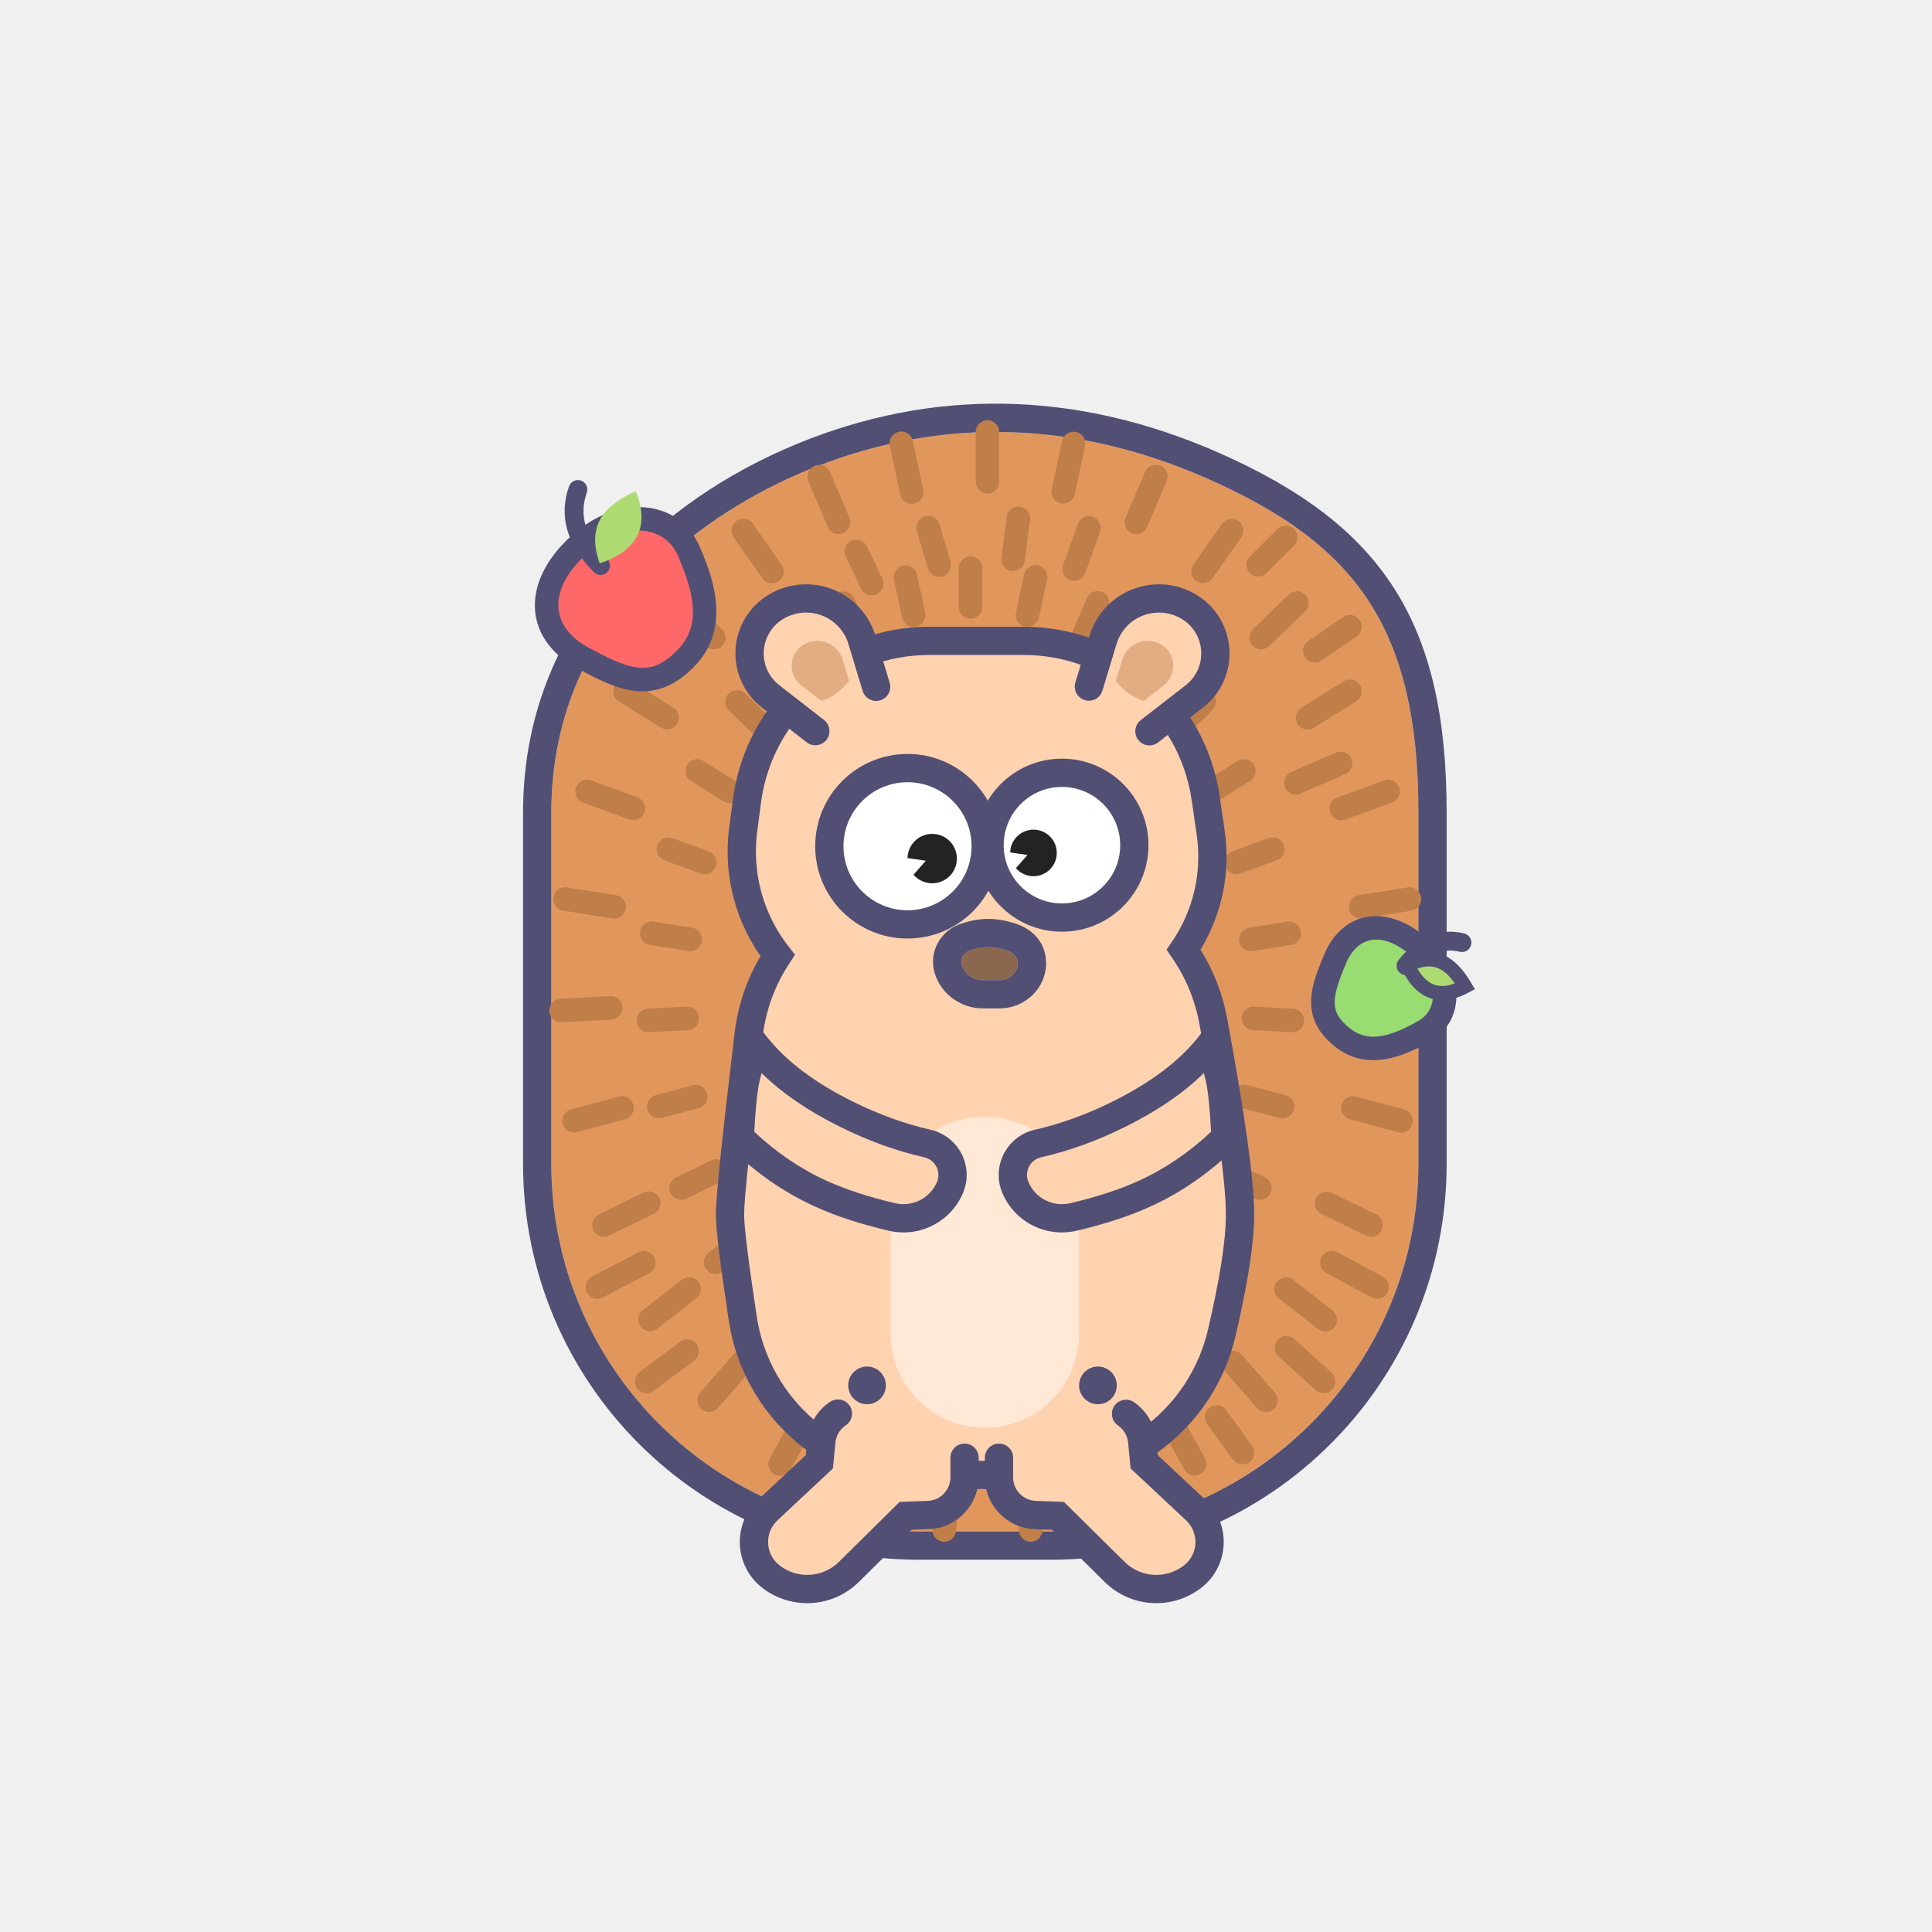
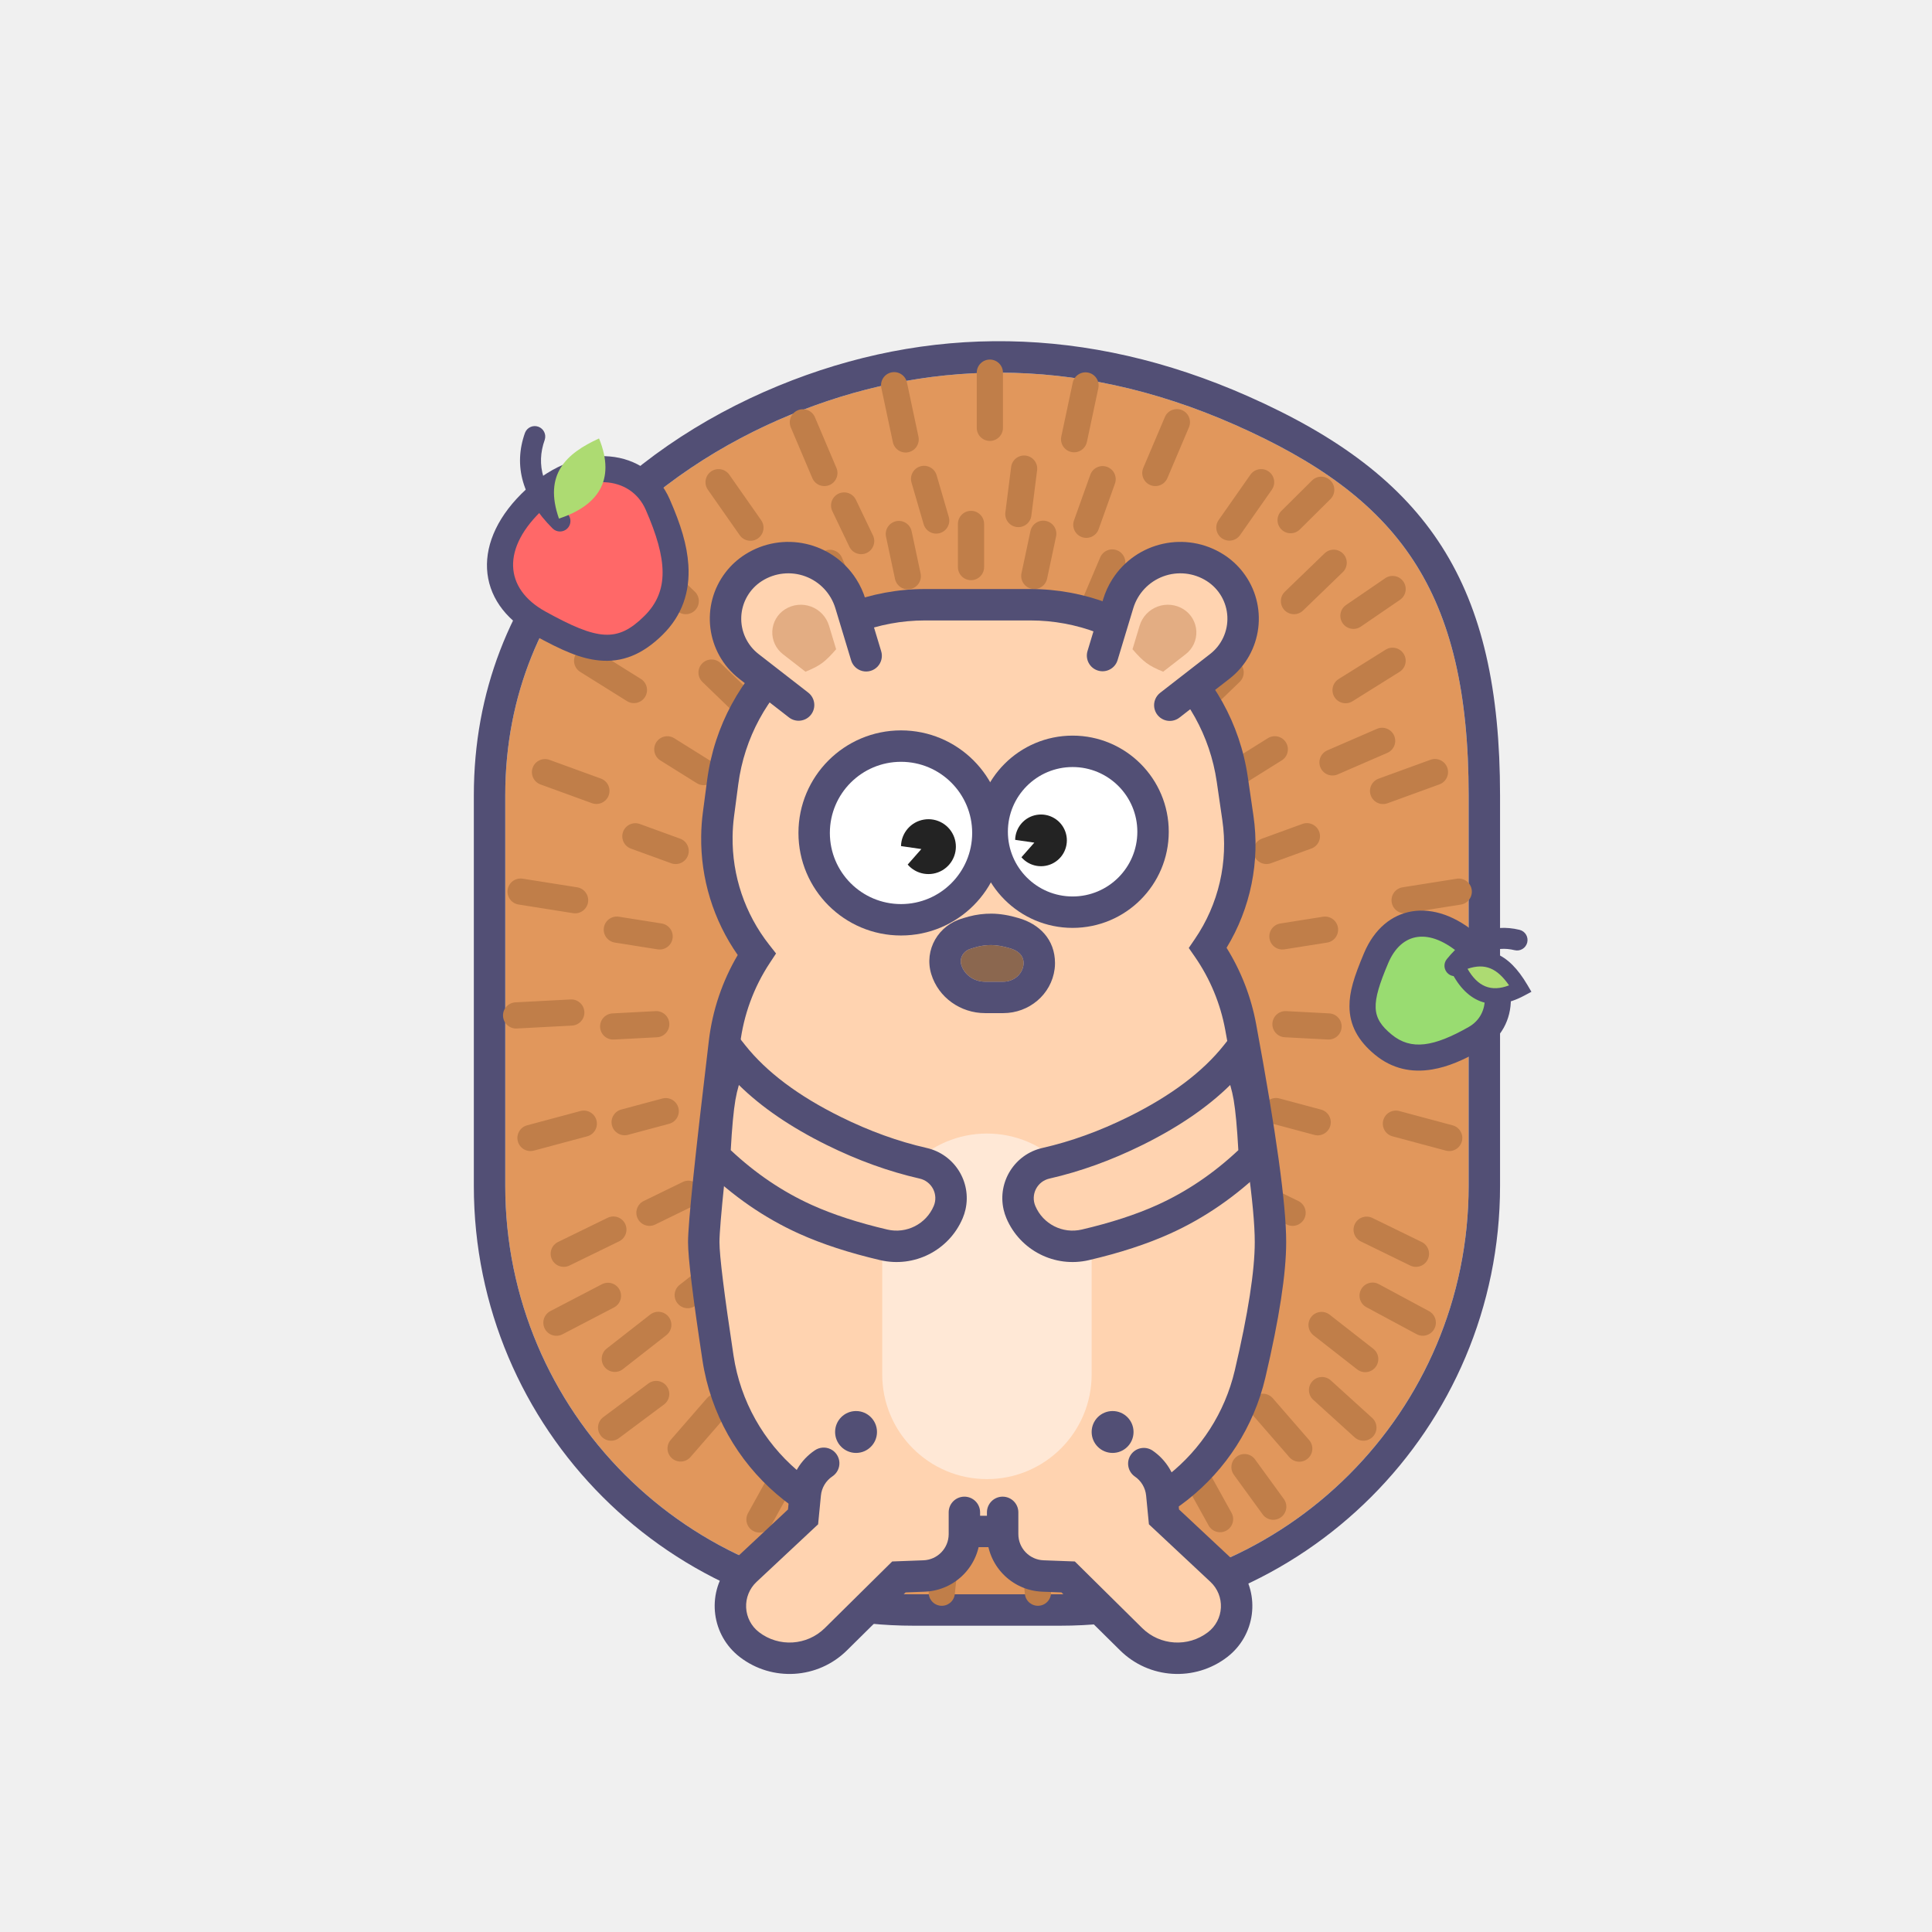
- <svg xmlns="http://www.w3.org/2000/svg" width="800px" height="800px" viewBox="0 0 1024 1024" class="icon" version="1.1">
+ <svg xmlns="http://www.w3.org/2000/svg" width="800px" height="800px" viewBox="51.2 51.2 921.6 921.6" class="icon" version="1.1">
  <path d="M640.382 253.88C718.291 288.348 751.766 332.503 751.766 430.627V616.898c0 107.59-87.22 194.81-194.81 194.81H487.024c-107.59 0-194.81-87.22-194.81-194.81V430.627c0-98.124 73.623-155.838 135.892-181.493s134.369-29.721 212.275 4.745z" fill="#E1975C" />
  <path d="M640.382 253.88c-77.906-34.466-150.004-30.4-212.275-4.745S292.215 332.503 292.215 430.627V616.898c0 107.59 87.22 194.81 194.81 194.81h69.932c107.59 0 194.81-87.22 194.81-194.81V430.627c0-98.124-33.475-142.279-111.384-176.747z m6.064-13.702C732.944 278.446 766.751 330 766.751 430.627V616.898c0 115.869-93.926 209.795-209.795 209.795H487.024c-115.867 0-209.795-93.926-209.795-209.795V430.627c0-49.382 17.248-92.335 48.308-127.795 25.627-29.259 59.792-52.281 96.863-67.554 71.116-29.296 147.166-29.117 224.046 4.9z" fill="#524F75" />
  <path d="M508.149 301.128v20.585a6.244 6.244 0 1 0 12.488 0v-20.585a6.244 6.244 0 0 0-12.488 0z m34.599 3.387l-4.281 20.135a6.244 6.244 0 1 0 12.216 2.595l4.281-20.135a6.244 6.244 0 1 0-12.216-2.595z m33.235 12.648l-8.042 18.946a6.244 6.244 0 1 0 11.491 4.88l8.045-18.949a6.244 6.244 0 1 0-11.494-4.878z m30.92 21.292l-11.808 16.861a6.244 6.244 0 0 0 10.228 7.163l11.808-16.861a6.241 6.241 0 1 0-10.228-7.163z m26.926 29.084l-14.808 14.299a6.244 6.244 0 0 0 8.674 8.984l14.806-14.299a6.244 6.244 0 1 0-8.672-8.984z m22.241 35.748l-17.458 10.909a6.246 6.246 0 0 0 6.619 10.59l17.455-10.909a6.244 6.244 0 0 0-6.616-10.59z m16.424 40.935l-19.346 7.041a6.244 6.244 0 0 0 4.273 11.734l19.341-7.038a6.244 6.244 0 0 0-4.268-11.736z m9.795 44.282l-20.333 3.219a6.241 6.241 0 1 0 1.951 12.333l20.333-3.219a6.241 6.241 0 1 0-1.951-12.333z m3.057 46.102l-20.555-1.079a6.244 6.244 0 1 0-0.654 12.47l20.555 1.079a6.244 6.244 0 0 0 0.654-12.47z m-3.966 45.898l-19.883-5.327a6.244 6.244 0 0 0-3.232 12.063l19.883 5.327a6.244 6.244 0 0 0 3.232-12.063z m-10.849 43.602l-18.502-9.021a6.244 6.244 0 1 0-5.475 11.222l18.499 9.024a6.244 6.244 0 1 0 5.477-11.224z m-17.218 39.924l-16.222-12.673a6.241 6.241 0 1 0-7.687 9.84l16.222 12.673a6.244 6.244 0 1 0 7.687-9.84z m-22.873 34.202l-13.502-15.537a6.244 6.244 0 0 0-9.426 8.192l13.504 15.537a6.244 6.244 0 0 0 9.423-8.192z m-27.678 27.483l-9.978-18.002a6.244 6.244 0 1 0-10.922 6.052l9.978 18.002a6.244 6.244 0 0 0 10.922-6.052z m-31.322 19.426l-6.019-19.686a6.244 6.244 0 0 0-11.941 3.651l6.019 19.686a6.244 6.244 0 1 0 11.941-3.651z m-33.517 10.437l-2.15-20.47a6.246 6.246 0 0 0-12.42 1.304l2.15 20.47a6.244 6.244 0 1 0 12.42-1.304z m-34.639 1.306l2.15-20.47a6.244 6.244 0 1 0-12.42-1.304l-2.15 20.47a6.244 6.244 0 1 0 12.42 1.304z m-33.994-8.092l6.019-19.686a6.249 6.249 0 0 0-4.146-7.797 6.249 6.249 0 0 0-7.797 4.146l-6.019 19.686a6.244 6.244 0 1 0 11.943 3.651z m-32.343-17.023l9.98-18.002a6.244 6.244 0 1 0-10.924-6.052l-9.98 18.002a6.244 6.244 0 1 0 10.924 6.052z m-29.174-25.343l13.504-15.537a6.244 6.244 0 1 0-9.426-8.192l-13.504 15.537a6.244 6.244 0 1 0 9.426 8.192z m-24.608-32.556l16.222-12.673a6.244 6.244 0 1 0-7.687-9.84l-16.222 12.673a6.244 6.244 0 1 0 7.687 9.84z m-19.431-38.54l18.502-9.024a6.244 6.244 0 1 0-5.475-11.222l-18.502 9.021a6.244 6.244 0 0 0 5.475 11.224z m-13.095-42.763l19.883-5.327a6.246 6.246 0 0 0-3.232-12.063l-19.883 5.327a6.246 6.246 0 0 0 3.232 12.063z m-6.546-45.491l20.555-1.079a6.244 6.244 0 0 0-0.652-12.47l-20.555 1.079a6.244 6.244 0 1 0 0.652 12.47z m0.455-46.24l20.333 3.219a6.241 6.241 0 1 0 1.953-12.333l-20.333-3.219a6.244 6.244 0 1 0-1.953 12.333z m7.478-44.879l19.344 7.038a6.241 6.241 0 1 0 4.271-11.734l-19.344-7.041a6.246 6.246 0 0 0-4.271 11.736z m14.076-42.081l17.458 10.909a6.244 6.244 0 0 0 6.619-10.59l-17.455-10.909a6.246 6.246 0 0 0-6.621 10.59z m20.183-37.356l14.808 14.299a6.244 6.244 0 1 0 8.674-8.984l-14.808-14.299a6.244 6.244 0 1 0-8.674 8.984z m25.373-30.902l11.808 16.861a6.244 6.244 0 1 0 10.228-7.163l-11.808-16.861a6.244 6.244 0 1 0-10.228 7.163z m29.654-23.577l8.042 18.949a6.244 6.244 0 1 0 11.494-4.88l-8.042-18.946a6.244 6.244 0 0 0-11.494 4.878z m32.518-14.93l4.278 20.135a6.244 6.244 0 1 0 12.213-2.595l-4.278-20.135a6.244 6.244 0 0 0-12.213 2.595zM517.137 228.961v26.329a6.244 6.244 0 1 0 12.488 0V228.961a6.244 6.244 0 1 0-12.488 0z m45.795 4.693L557.456 259.409a6.244 6.244 0 1 0 12.216 2.597l5.475-25.755a6.244 6.244 0 0 0-12.213-2.597z m43.925 16.496l-10.287 24.236a6.244 6.244 0 0 0 11.496 4.878l10.287-24.239a6.246 6.246 0 0 0-3.307-8.187 6.251 6.251 0 0 0-8.19 3.312z m40.763 27.553l-15.103 21.569a6.241 6.241 0 1 0 10.228 7.163l15.103-21.569a6.244 6.244 0 1 0-10.228-7.163z m35.43 37.456l-18.939 18.292a6.244 6.244 0 1 0 8.674 8.984l18.942-18.292a6.244 6.244 0 1 0-8.677-8.984z m29.129 45.95l-22.326 13.951a6.244 6.244 0 1 0 6.614 10.59l22.331-13.951a6.244 6.244 0 1 0-6.619-10.59z m21.382 52.521l-24.741 9.006a6.244 6.244 0 1 0 4.268 11.736l24.743-9.006a6.244 6.244 0 1 0-4.271-11.736z m12.605 56.727l-26.007 4.118a6.244 6.244 0 0 0 1.953 12.333l26.007-4.118a6.244 6.244 0 0 0-1.953-12.333z m3.631 58.987l-26.294-1.376a6.241 6.241 0 1 0-0.654 12.468l26.294 1.381a6.244 6.244 0 0 0 0.654-12.473z m-5.674 58.658l-25.435-6.816a6.244 6.244 0 0 0-3.232 12.063l25.435 6.816a6.244 6.244 0 0 0 3.232-12.063z m-14.746 55.656l-23.667-11.544a6.246 6.246 0 0 0-5.475 11.224l23.664 11.544a6.244 6.244 0 1 0 5.477-11.224z m-23.172 50.873l-20.747-16.209a6.244 6.244 0 1 0-7.69 9.84l20.75 16.209a6.244 6.244 0 1 0 7.687-9.84z m-30.59 43.52l-17.276-19.871a6.241 6.241 0 1 0-9.423 8.19l17.276 19.873a6.244 6.244 0 1 0 9.423-8.192z m-36.916 34.858l-12.765-23.033a6.244 6.244 0 0 0-10.922 6.054l12.765 23.03a6.244 6.244 0 0 0 10.922-6.052z m-41.669 24.509l-7.697-25.178a6.244 6.244 0 1 0-11.941 3.649l7.697 25.18a6.244 6.244 0 1 0 11.941-3.651z m-44.494 13.027l-2.752-26.187a6.246 6.246 0 0 0-12.42 1.306l2.752 26.184a6.246 6.246 0 0 0 12.42-1.304z m-45.893 1.306l2.752-26.184a6.244 6.244 0 1 0-12.42-1.306l-2.752 26.187a6.246 6.246 0 0 0 12.42 1.304z m-44.971-10.682l7.7-25.18a6.244 6.244 0 1 0-11.943-3.649l-7.697 25.178a6.244 6.244 0 1 0 11.941 3.651z m-42.688-22.106l12.765-23.03a6.244 6.244 0 0 0-10.922-6.054l-12.765 23.033a6.244 6.244 0 1 0 10.922 6.052z m-38.412-32.721l17.276-19.873a6.241 6.241 0 1 0-9.426-8.19l-17.276 19.871a6.244 6.244 0 1 0 9.426 8.192z m-32.328-41.874l20.75-16.209a6.244 6.244 0 1 0-7.687-9.84l-20.75 16.209a6.244 6.244 0 0 0 7.687 9.84z m-25.385-49.487l23.667-11.544a6.244 6.244 0 0 0-5.475-11.224l-23.667 11.544a6.244 6.244 0 0 0 5.475 11.224z m-16.991-54.819l25.435-6.816a6.244 6.244 0 0 0-3.232-12.063l-25.435 6.816a6.244 6.244 0 0 0 3.232 12.063z m-8.252-58.246l26.294-1.381a6.244 6.244 0 1 0-0.652-12.468l-26.297 1.376a6.246 6.246 0 0 0 0.654 12.473z m1.026-59.125l26.007 4.118a6.244 6.244 0 0 0 1.953-12.333l-26.007-4.118a6.244 6.244 0 1 0-1.953 12.333z m10.285-57.327l24.743 9.006a6.246 6.246 0 0 0 4.273-11.736l-24.743-9.006a6.246 6.246 0 0 0-4.273 11.736z m19.034-53.665l22.328 13.951a6.244 6.244 0 1 0 6.619-10.59l-22.328-13.951a6.244 6.244 0 0 0-6.619 10.59z m27.074-47.559l18.942 18.292a6.244 6.244 0 1 0 8.674-8.984l-18.939-18.292a6.244 6.244 0 0 0-8.677 8.984z m33.874-39.274l15.103 21.569a6.244 6.244 0 1 0 10.228-7.163l-15.103-21.569a6.244 6.244 0 1 0-10.228 7.163z m39.496-29.841l10.287 24.239a6.244 6.244 0 0 0 11.496-4.878l-10.287-24.236a6.244 6.244 0 0 0-11.496 4.875zM471.614 236.252l5.475 25.755a6.244 6.244 0 1 0 12.213-2.597L483.83 233.654a6.244 6.244 0 1 0-12.216 2.597zM671.249 303.761l14.718-14.608a6.246 6.246 0 0 0-8.796-8.864l-14.721 14.608a6.244 6.244 0 1 0 8.799 8.864zM700.344 350.106l18.679-12.775a6.236 6.236 0 0 0 1.628-8.679 6.241 6.241 0 0 0-8.679-1.628l-18.679 12.773a6.244 6.244 0 1 0 7.051 10.31zM689.317 420.609l23.674-10.277a6.244 6.244 0 1 0-4.973-11.456l-23.677 10.277a6.244 6.244 0 1 0 4.975 11.456zM677.638 718.928l19.736 17.9a6.241 6.241 0 0 0 8.819-0.432 6.241 6.241 0 0 0-0.43-8.819l-19.736-17.898a6.241 6.241 0 1 0-8.389 9.248zM703.001 674.756l23.937 12.872a6.241 6.241 0 1 0 5.912-10.997l-23.937-12.877a6.244 6.244 0 0 0-5.912 11.002zM639.77 754.693l13.762 18.929a6.244 6.244 0 0 0 10.103-7.34l-13.762-18.929a6.244 6.244 0 0 0-10.103 7.34zM360.488 711.153l-21.511 16.052c-2.762 2.063-3.332 5.977-1.271 8.739s5.977 3.332 8.739 1.271l21.511-16.052c2.762-2.063 3.332-5.977 1.271-8.739s-5.977-3.332-8.739-1.271zM338.315 663.809l-24.569 12.802a6.244 6.244 0 1 0 5.772 11.074l24.569-12.802a6.244 6.244 0 1 0-5.772-11.074zM575.323 303.504l7.747-21.676a6.244 6.244 0 0 0-11.759-4.203l-7.745 21.676a6.244 6.244 0 1 0 11.756 4.203zM543.17 297.192l2.752-21.676a6.244 6.244 0 1 0-12.39-1.568l-2.752 21.676a6.244 6.244 0 1 0 12.39 1.568zM503.756 297.677L498.014 277.979a6.244 6.244 0 1 0-11.988 3.494l5.742 19.698a6.244 6.244 0 1 0 11.988-3.494zM467.681 306.718l-8.239-17.201a6.246 6.246 0 0 0-11.264 5.395l8.239 17.201a6.246 6.246 0 0 0 11.264-5.395z" fill="#C07E49" />
  <path d="M362.851 349.591c17.276-16.986 9.97-39.719 2.1-57.719s-33.717-25.463-58.405-2.81-20.617 46.942 1.868 59.347c22.486 12.408 37.161 18.167 54.437 1.181z" fill="#FF6868" />
  <path d="M367.229 354.044c-9.583 9.423-19.306 13.292-30.265 12.193-8.744-0.877-17.176-4.421-31.567-12.358-27.583-15.223-29.696-44.986-3.072-69.417 25.583-23.477 57.644-19.563 68.346 4.91 5.307 12.136 8.267 21.724 8.891 31.334 0.832 12.86-2.98 24.136-12.333 33.337z m-8.756-8.906c12.096-11.891 11.114-27.076 0.757-50.76-7.031-16.079-28.822-18.739-48.46-0.714-20.55 18.857-19.169 38.338 0.659 49.279 25.093 13.846 34.257 14.768 47.044 2.198z" fill="#524F75" />
  <path d="M321.856 296.211c-11.709-11.706-15.113-23.205-10.802-35.223a4.998 4.998 0 0 0-9.403-3.377c-5.712 15.927-1.136 31.384 13.137 45.663a4.995 4.995 0 1 0 7.068-7.061z" fill="#524F75" />
  <path d="M317.835 298.586c-7.42-21.164 3.489-31.107 19.119-38.238 8.222 20.195-0.859 32.171-19.119 38.238z" fill="#ADDB72" />
  <path d="M711.068 549.516c14.219 11.714 30.835 4.383 43.82-3 12.987-7.383 16.581-27.526-2.518-44.397-19.096-16.871-37.139-11.863-44.736 6.132-7.593 17.992-10.784 29.546 3.434 41.265z" fill="#99DC71" />
  <path d="M707.097 554.334c-8.217-6.768-12.133-14.224-12.173-23.067-0.032-6.948 2.021-13.749 6.956-25.445 9.73-23.047 33.287-27.228 54.624-8.382 20.512 18.12 20.085 43.92 1.469 54.502-8.896 5.058-16.052 8.12-23.482 9.388-10.063 1.723-19.339-0.36-27.393-6.993z m44.706-13.247c10.65-6.052 10.907-21.504-3.564-34.289-15.16-13.387-28.567-11.009-34.856 3.879-8.247 19.543-8.217 25.887 1.656 34.022 9.326 7.682 20.16 5.827 36.764-3.611z" fill="#524F75" />
  <path d="M749.111 515.02c7.65-9.446 15.62-12.748 24.569-10.565a4.995 4.995 0 1 0 2.373-9.706c-12.987-3.172-24.771 1.711-34.706 13.981a4.995 4.995 0 1 0 7.765 6.289z" fill="#524F75" />
  <path d="M746.069 511.416c15.412-7.295 23.802 0.167 30.438 11.419-14.621 7.825-24.401 1.908-30.438-11.419z" fill="#ADDB72" />
  <path d="M771.05 521.236c-5.632-8.117-11.391-10.757-19.808-7.897 4.853 8.467 11.189 11.192 19.808 7.897z m-26.587-13.207c15.67-7.415 26.352-2.22 35.273 12.902l1.983 3.364-3.442 1.843c-15.785 8.442-28.26 3.065-35.623-13.18l-1.521-3.357 3.329-1.573z" fill="#524F75" />
  <path d="M627.357 503.361a87.4 87.4 0 0 0 14.326-62.054l-2.657-18.27C632.055 375.166 591.013 339.668 542.638 339.668H492.507c-48.875 0-90.179 36.217-96.571 84.672L393.93 439.571a89.553 89.553 0 0 0-0.762 10.567 89.11 89.11 0 0 0 18.994 56.265 97.09 97.09 0 0 0-15.38 42.041c-6.586 55.064-9.88 86.82-9.88 95.264 0 7.003 2.263 25.415 6.791 55.244C400.923 746.556 441.849 781.737 489.996 781.737h62.694c45.211 0 84.478-31.11 94.82-75.122 6.486-27.591 9.728-48.56 9.728-62.909 0-17.346-4.738-51.57-14.214-102.675a97.193 97.193 0 0 0-15.667-37.671z" fill="#FFD3B0" />
  <path d="M636.296 503.318a104.68 104.68 0 0 1 14.094 36.347c9.561 51.557 14.341 86.086 14.341 104.041 0 15.043-3.319 36.517-9.925 64.622-11.139 47.396-53.428 80.901-102.115 80.901H489.996c-51.854 0-95.926-37.888-103.709-89.155-4.596-30.273-6.876-48.825-6.876-56.365 0-8.896 3.287-40.6 9.933-96.154a104.615 104.615 0 0 1 13.764-40.793 96.573 96.573 0 0 1-17.43-56.717c0.047-3.831 0.322-7.655 0.824-11.454l2.008-15.23C395.389 371.18 439.873 332.176 492.507 332.176h50.131c52.094 0 96.298 38.233 103.804 89.782l2.66 18.27a94.882 94.882 0 0 1-12.805 63.091z m-15.128-4.181a79.889 79.889 0 0 0 13.102-56.752l-2.657-18.27C625.177 379.929 587.291 347.161 542.638 347.161H492.507c-45.113 0-83.244 33.432-89.14 78.161l-2.008 15.228a82.112 82.112 0 0 0-0.697 9.683 81.595 81.595 0 0 0 17.401 51.55l3.327 4.246-2.97 4.501a89.61 89.61 0 0 0-14.194 38.805c-6.529 54.574-9.828 86.383-9.828 94.373 0 6.464 2.248 24.738 6.708 54.117C407.774 741.768 445.552 774.244 489.996 774.244h62.694c41.732 0 77.981-28.717 87.527-69.342 6.361-27.079 9.526-47.544 9.526-61.195 0-16.731-4.698-50.653-14.091-101.309a89.625 89.625 0 0 0-14.456-34.771l-2.932-4.233 2.905-4.256z" fill="#524F75" />
  <path d="M521.988 591.922c27.588 0 49.951 22.363 49.951 49.951v64.937c0 27.588-22.363 49.951-49.951 49.951s-49.951-22.363-49.951-49.951v-64.937c0-27.588 22.363-49.951 49.951-49.951z" fill="#FFE8D6" />
  <path d="M444.049 749.268a19.938 19.938 0 0 0-8.716 14.633l-1.059 10.882-27.303 25.538a23.232 23.232 0 0 0 1.731 35.403 31.434 31.434 0 0 0 41.235-2.585l30.053-29.711 12.006-0.447a19.98 19.98 0 0 0 19.236-19.966v-10.472" fill="#FFD3B0" />
  <path d="M401.853 794.849c-1.231 1.151-2.363 2.4-3.389 3.736-10.33 13.467-7.787 32.753 5.677 43.083a38.929 38.929 0 0 0 51.063-3.204l27.98-27.658 9.091-0.34c14.766-0.552 26.449-12.68 26.449-27.453v-10.472a7.493 7.493 0 0 0-14.985 0v10.472a12.488 12.488 0 0 1-12.023 12.478l-14.92 0.557-32.126 31.761a23.944 23.944 0 0 1-31.407 1.971 15.742 15.742 0 0 1-1.174-23.987l29.366-27.471 1.334-13.697a12.448 12.448 0 0 1 5.452-9.149 7.493 7.493 0 1 0-8.384-12.42 27.428 27.428 0 0 0-11.981 20.118l-0.784 8.067-25.238 23.607z" fill="#524F75" />
  <path d="M459.549 734.283m-9.99 0a9.99 9.99 0 1 0 19.98 0 9.99 9.99 0 1 0-19.98 0Z" fill="#524F75" />
  <path d="M581.929 734.283m-9.99 0a9.99 9.99 0 1 0 19.98 0 9.99 9.99 0 1 0-19.98 0Z" fill="#524F75" />
  <path d="M596.662 749.268a19.938 19.938 0 0 1 8.716 14.633l1.059 10.882 27.303 25.538c0.929 0.872 1.788 1.818 2.562 2.827 7.81 10.18 5.887 24.766-4.293 32.576a31.434 31.434 0 0 1-41.235-2.585l-30.053-29.711-12.008-0.447a19.98 19.98 0 0 1-19.236-19.966v-10.472" fill="#FFD3B0" />
  <path d="M638.861 794.849c1.229 1.151 2.36 2.4 3.387 3.736 10.33 13.467 7.787 32.753-5.674 43.083-15.435 11.836-37.234 10.47-51.063-3.204l-27.98-27.658-9.094-0.34c-14.763-0.552-26.449-12.68-26.449-27.453v-10.472a7.493 7.493 0 0 1 14.985 0v10.472a12.488 12.488 0 0 0 12.023 12.478l14.92 0.557 32.126 31.761a23.944 23.944 0 0 0 31.407 1.971 15.74 15.74 0 0 0 1.171-23.987l-29.366-27.471-1.331-13.697a12.443 12.443 0 0 0-5.455-9.149 7.495 7.495 0 0 1 8.384-12.42 27.418 27.418 0 0 1 11.981 20.118l0.784 8.067 25.243 23.607z" fill="#524F75" />
  <path d="M400.826 554.459c10.857 13.672 26.874 25.742 48.051 36.21 14.299 7.068 28.535 12.216 42.708 15.44a17.058 17.058 0 0 1 11.921 23.307 26.774 26.774 0 0 1-30.735 15.605c-14.378-3.364-26.846-7.43-37.401-12.201-15.667-7.083-30.086-17.058-43.258-29.928 0.629-12.76 1.461-22.183 2.498-28.26 1.039-6.087 3.109-12.807 6.216-20.173z" fill="#FFD3B0" />
  <path d="M402 575.888c-0.884 5.185-1.631 13.205-2.223 23.967 11.891 11.149 24.778 19.853 38.685 26.139 10.08 4.556 22.088 8.474 36.017 11.729a19.281 19.281 0 0 0 22.133-11.237 9.573 9.573 0 0 0-6.688-13.072c-14.763-3.357-29.554-8.702-44.369-16.027-17.101-8.454-31.08-17.985-41.904-28.635a65.451 65.451 0 0 0-1.651 7.136z m4.693-26.09c10.11 12.728 25.253 24.141 45.503 34.152 13.782 6.816 27.463 11.761 41.05 14.848 13.225 3.007 21.509 16.167 18.502 29.391a24.416 24.416 0 0 1-1.344 4.153 34.262 34.262 0 0 1-39.337 19.97c-14.828-3.467-27.753-7.682-38.78-12.668-16.479-7.448-31.622-17.925-45.408-31.397l-2.413-2.355 0.165-3.372c0.644-13.037 1.499-22.713 2.595-29.152 1.141-6.691 3.379-13.956 6.696-21.824l4.91-11.644 7.86 9.895z" fill="#524F75" />
  <path d="M641.017 554.459c-10.859 13.672-26.874 25.742-48.051 36.21-14.301 7.068-28.535 12.216-42.711 15.44a17.058 17.058 0 0 0-11.921 23.307 26.774 26.774 0 0 0 30.735 15.605c14.378-3.364 26.846-7.43 37.401-12.201 15.665-7.083 30.086-17.058 43.258-29.928-0.629-12.76-1.461-22.183-2.498-28.26-1.039-6.087-3.109-12.807-6.214-20.173z" fill="#FFD3B0" />
  <path d="M639.688 575.888c0.884 5.185 1.631 13.205 2.223 23.967-11.888 11.149-24.778 19.853-38.682 26.139-10.08 4.556-22.088 8.474-36.02 11.729a19.276 19.276 0 0 1-22.131-11.237 9.568 9.568 0 0 1 6.688-13.072c14.761-3.357 29.554-8.702 44.369-16.027 17.101-8.454 31.08-17.985 41.904-28.635 0.714 2.495 1.266 4.875 1.648 7.136z m-4.695-26.09c-10.108 12.728-25.253 24.141-45.503 34.152-13.782 6.816-27.463 11.761-41.05 14.848-13.225 3.007-21.506 16.167-18.502 29.391 0.325 1.419 0.774 2.81 1.344 4.153a34.262 34.262 0 0 0 39.337 19.97c14.828-3.467 27.753-7.682 38.78-12.668 16.479-7.448 31.622-17.925 45.408-31.397l2.415-2.355-0.165-3.372c-0.644-13.037-1.499-22.713-2.595-29.152-1.141-6.691-3.379-13.956-6.698-21.824l-4.91-11.644-7.86 9.895z" fill="#524F75" />
  <path d="M524.051 502.01c2.58 0.02 5.562 0.534 8.941 1.541 3.512 1.012 6.479 3.149 6.479 7.096 0 0.285-0.02 0.569-0.052 0.852-0.584 4.561-4.733 7.995-9.651 7.995h-8.637c-5.272 0-9.91-3.262-11.366-7.995-1.024-3.327 1.039-6.793 4.596-7.752 0.984-0.265 4.665-1.773 9.691-1.736z" fill="#8B674F" />
  <path d="M524.051 502.01c-5.025-0.037-8.706 1.471-9.693 1.736-3.559 0.959-5.62 4.426-4.596 7.752 1.456 4.735 6.094 7.995 11.366 7.995h8.637c4.92 0 9.066-3.434 9.651-7.995 0.035-0.282 0.052-0.567 0.052-0.852 0-3.946-2.967-6.084-6.479-7.096-3.377-1.009-6.359-1.524-8.939-1.541z m13.085-12.86c9.825 2.827 17.321 10.158 17.321 21.497 0 0.924-0.057 1.846-0.175 2.76-1.573 12.233-12.238 21.072-24.514 21.072h-8.637c-11.716 0-22.258-7.415-25.69-18.577-3.582-11.641 3.467-23.517 15.028-26.626-0.539 0.145 1.441-0.49 2.892-0.872a40.96 40.96 0 0 1 10.804-1.379c4.121 0.03 8.467 0.779 12.97 2.125z" fill="#524F75" />
  <path d="M524.493 447.963a38.363 38.363 0 1 0 76.725 0 38.363 38.363 0 1 0-76.725 0Z" fill="#FFFFFF" />
  <path d="M562.855 493.818C537.525 493.818 516.993 473.288 516.993 447.963 516.993 422.635 537.528 402.107 562.855 402.107s45.863 20.53 45.863 45.855c0.002 25.325-20.532 45.855-45.863 45.855z m0-14.985c17.053 0 30.877-13.822 30.877-30.87S579.909 417.093 562.855 417.093 531.978 430.914 531.978 447.963s13.824 30.87 30.877 30.87z" fill="#524F75" />
  <path d="M538.444 460.131a12.333 12.333 0 1 0-2.997-8.309l9.144 1.329-6.146 6.981z" fill="#232323" />
  <path d="M439.576 448.527a41.427 41.427 0 1 0 82.854 0 41.427 41.427 0 1 0-82.854 0Z" fill="#FFFFFF" />
  <path d="M481.003 497.447c-27.021 0-48.927-21.901-48.927-48.92C432.076 421.511 453.982 399.61 481.003 399.61c27.021 0 48.927 21.901 48.927 48.917 0 27.019-21.906 48.92-48.927 48.92z m0-14.985c18.747 0 33.942-15.193 33.942-33.934S499.749 414.595 481.003 414.595 447.061 429.788 447.061 448.527s15.195 33.934 33.942 33.934z" fill="#524F75" />
  <path d="M484.18 463.617a13.085 13.085 0 1 0-3.177-8.816l9.701 1.409-6.524 7.408z" fill="#232323" />
  <path d="M432.148 387.512l-23.729-18.434c-12.56-9.76-14.833-27.855-5.073-40.418a28.739 28.739 0 0 1 7.258-6.611c14.411-9.191 33.54-4.958 42.731 9.451a31.02 31.02 0 0 1 3.532 7.685l7.475 24.728" fill="#FFD3B0" />
  <path d="M436.746 381.595l-23.727-18.434a21.309 21.309 0 0 1 1.613-34.796 23.452 23.452 0 0 1 35.061 12.987l7.475 24.728a7.493 7.493 0 1 0 14.343-4.336l-7.475-24.728a38.542 38.542 0 0 0-4.386-9.546c-11.414-17.9-35.178-23.155-53.076-11.739a36.207 36.207 0 0 0-9.146 8.332c-12.298 15.83-9.436 38.63 6.394 50.928l23.727 18.437a7.493 7.493 0 0 0 9.196-11.833z" fill="#524F75" />
  <path d="M435.425 371.617l-10.779-8.377a13.087 13.087 0 0 1 0.992-21.367A14.061 14.061 0 0 1 446.654 349.659l3.397 11.234c-2.463 2.9-4.653 5.068-6.574 6.509-1.918 1.441-4.603 2.847-8.052 4.216z" fill="#E3AD83" />
  <path d="M609.33 387.512l23.729-18.434c12.56-9.76 14.831-27.855 5.073-40.418a28.819 28.819 0 0 0-7.255-6.611c-14.411-9.191-33.542-4.958-42.731 9.451a31.02 31.02 0 0 0-3.532 7.685l-7.473 24.728" fill="#FFD3B0" />
  <path d="M604.734 381.595l23.727-18.434a21.307 21.307 0 0 0-1.616-34.796 23.452 23.452 0 0 0-35.061 12.987l-7.475 24.728a7.488 7.488 0 0 1-9.338 5.003 7.488 7.488 0 0 1-5.003-9.338l7.473-24.728a38.452 38.452 0 0 1 4.386-9.546c11.414-17.9 35.178-23.155 53.078-11.739a36.24 36.24 0 0 1 9.144 8.332c12.298 15.83 9.436 38.63-6.394 50.928l-23.729 18.437a7.493 7.493 0 1 1-9.191-11.833z" fill="#524F75" />
  <path d="M606.051 371.617l10.779-8.377a13.087 13.087 0 0 0-0.989-21.367A14.059 14.059 0 0 0 594.822 349.659l-3.394 11.234c2.463 2.9 4.653 5.068 6.574 6.509s4.601 2.847 8.05 4.216z" fill="#E3AD83" />
</svg>
